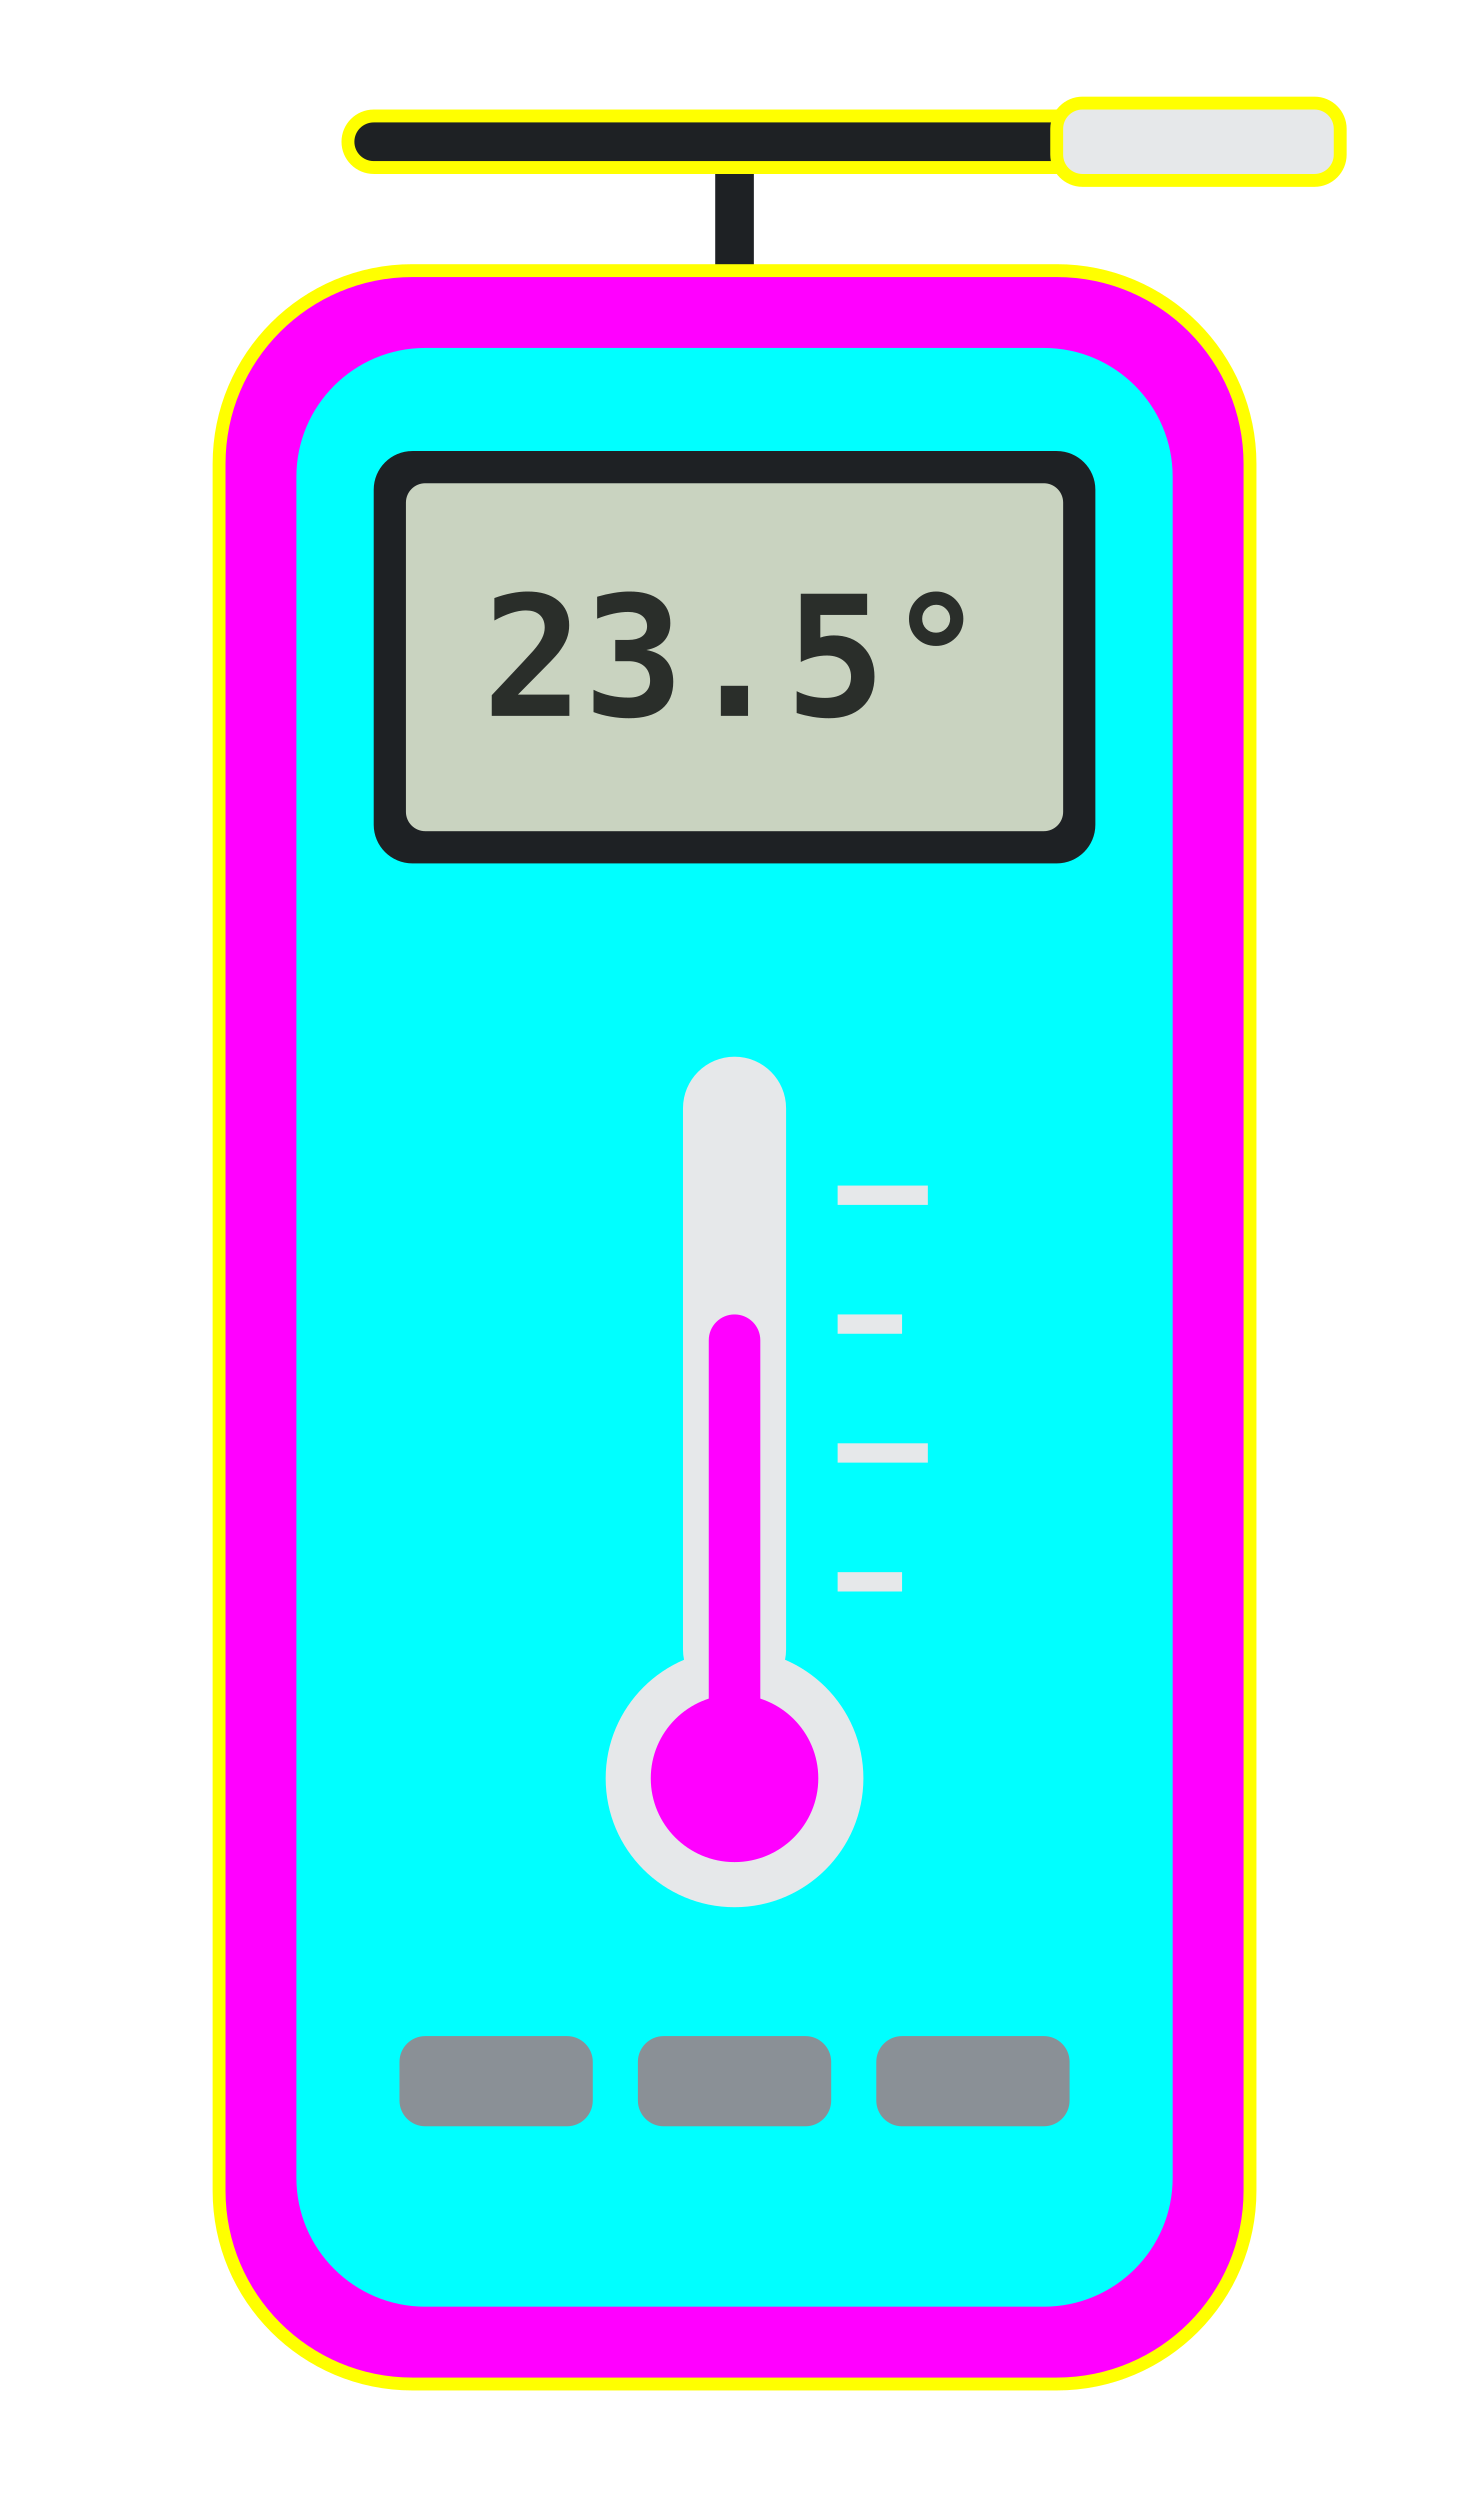
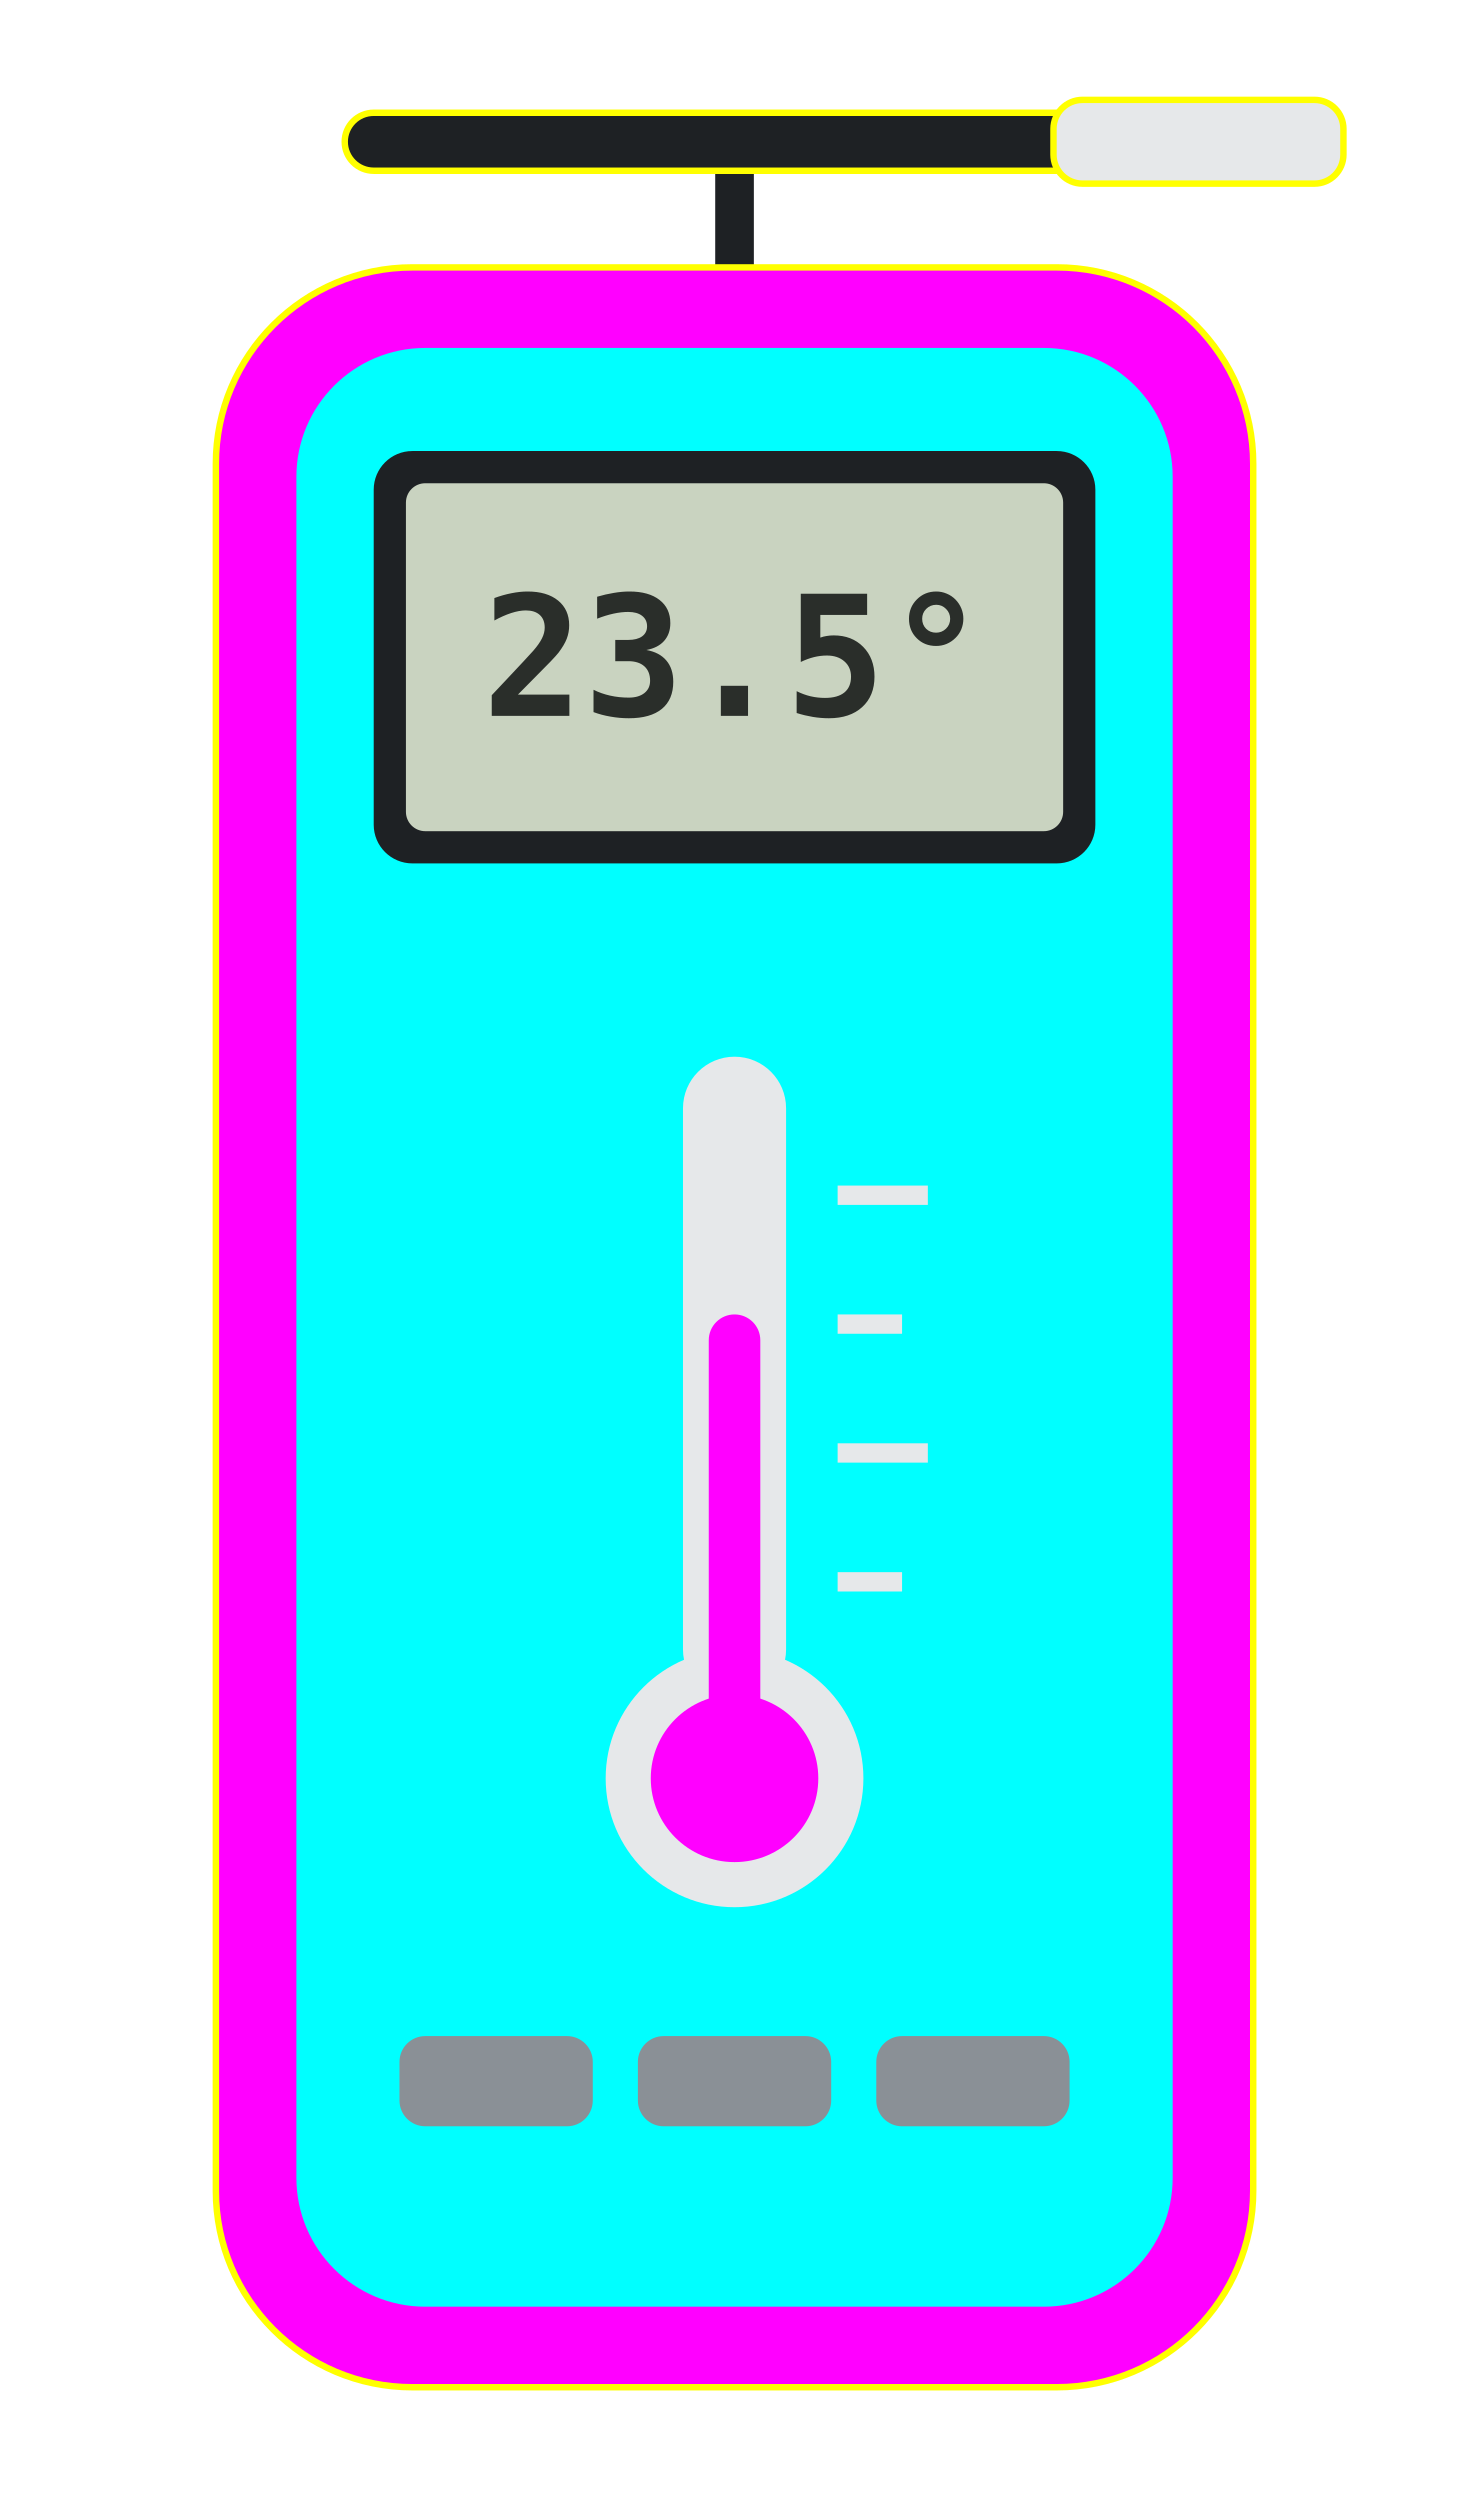
<svg xmlns="http://www.w3.org/2000/svg" viewBox="-14 -14 228 388" width="228" height="388">
  <style>
    .primary { fill: #FF00FF; }
    .secondary { fill: #00FFFF; }
    .lcd { fill: #C9D3C0; }
    .lcdtext { fill: #2A2E2A; font-weight: bold; font-size: 30px; font-family: monospace; }
    .light { fill: #E6E8EA; }
    .key { fill: #8A9096; }
    .dark { fill: #1E2124; }
    .bezel { fill: #2B2E32; }
    .line { fill: none; stroke: #E6E8EA; stroke-width: 4; stroke-linecap: round; stroke-linejoin: round; }
    .dline { fill: none; stroke: #1E2124; stroke-width: 4; stroke-linecap: round; stroke-linejoin: round; }
    .label { fill: #E6E8EA; font-size: 10px; font-family: sans-serif; text-anchor: middle; }
  </style>
  <path d="M100 8 v20" class="dline" style="stroke-width:6" />
  <rect class="dark" x="40" y="4" stroke="#FFFF00" stroke-width="2" vector-effect="non-scaling-stroke" width="120" height="8" rx="4" />
+   <rect class="dark" x="40" y="4" width="120" height="8" rx="4" />
  <rect class="light" x="150" y="2" stroke="#FFFF00" stroke-width="2" vector-effect="non-scaling-stroke" width="44" height="12" rx="4" />
+   <rect class="light" x="150" y="2" width="44" height="12" rx="4" />
  <rect class="primary" x="20" y="28" stroke="#FFFF00" stroke-width="2" vector-effect="non-scaling-stroke" width="160" height="328" rx="30" />
+   <rect class="primary" x="20" y="28" width="160" height="328" rx="30" />
  <rect class="secondary" x="32" y="40" width="136" height="304" rx="20" />
  <rect class="dark" x="44" y="56" width="112" height="64" rx="6" />
  <rect class="lcd" x="49" y="61" width="102" height="54" rx="3" />
  <text class="lcdtext" style="font-weight:bold;font-family:monospace;font-size:26px" x="100.0" y="97.1" text-anchor="middle">23.5°</text>
  <rect class="light" x="92" y="150" width="16" height="100" rx="8" />
  <circle class="light" cx="100" cy="262" r="20" />
  <rect class="primary" x="96" y="190" width="8" height="70" rx="4" />
  <circle class="primary" cx="100" cy="262" r="13" />
  <g class="light">
    <rect x="116" y="170" width="14" height="3" />
    <rect x="116" y="190" width="10" height="3" />
    <rect x="116" y="210" width="14" height="3" />
    <rect x="116" y="230" width="10" height="3" />
  </g>
  <g class="key">
    <rect x="48" y="302" width="30" height="14" rx="4" />
    <rect x="85" y="302" width="30" height="14" rx="4" />
    <rect x="122" y="302" width="30" height="14" rx="4" />
  </g>
</svg>
